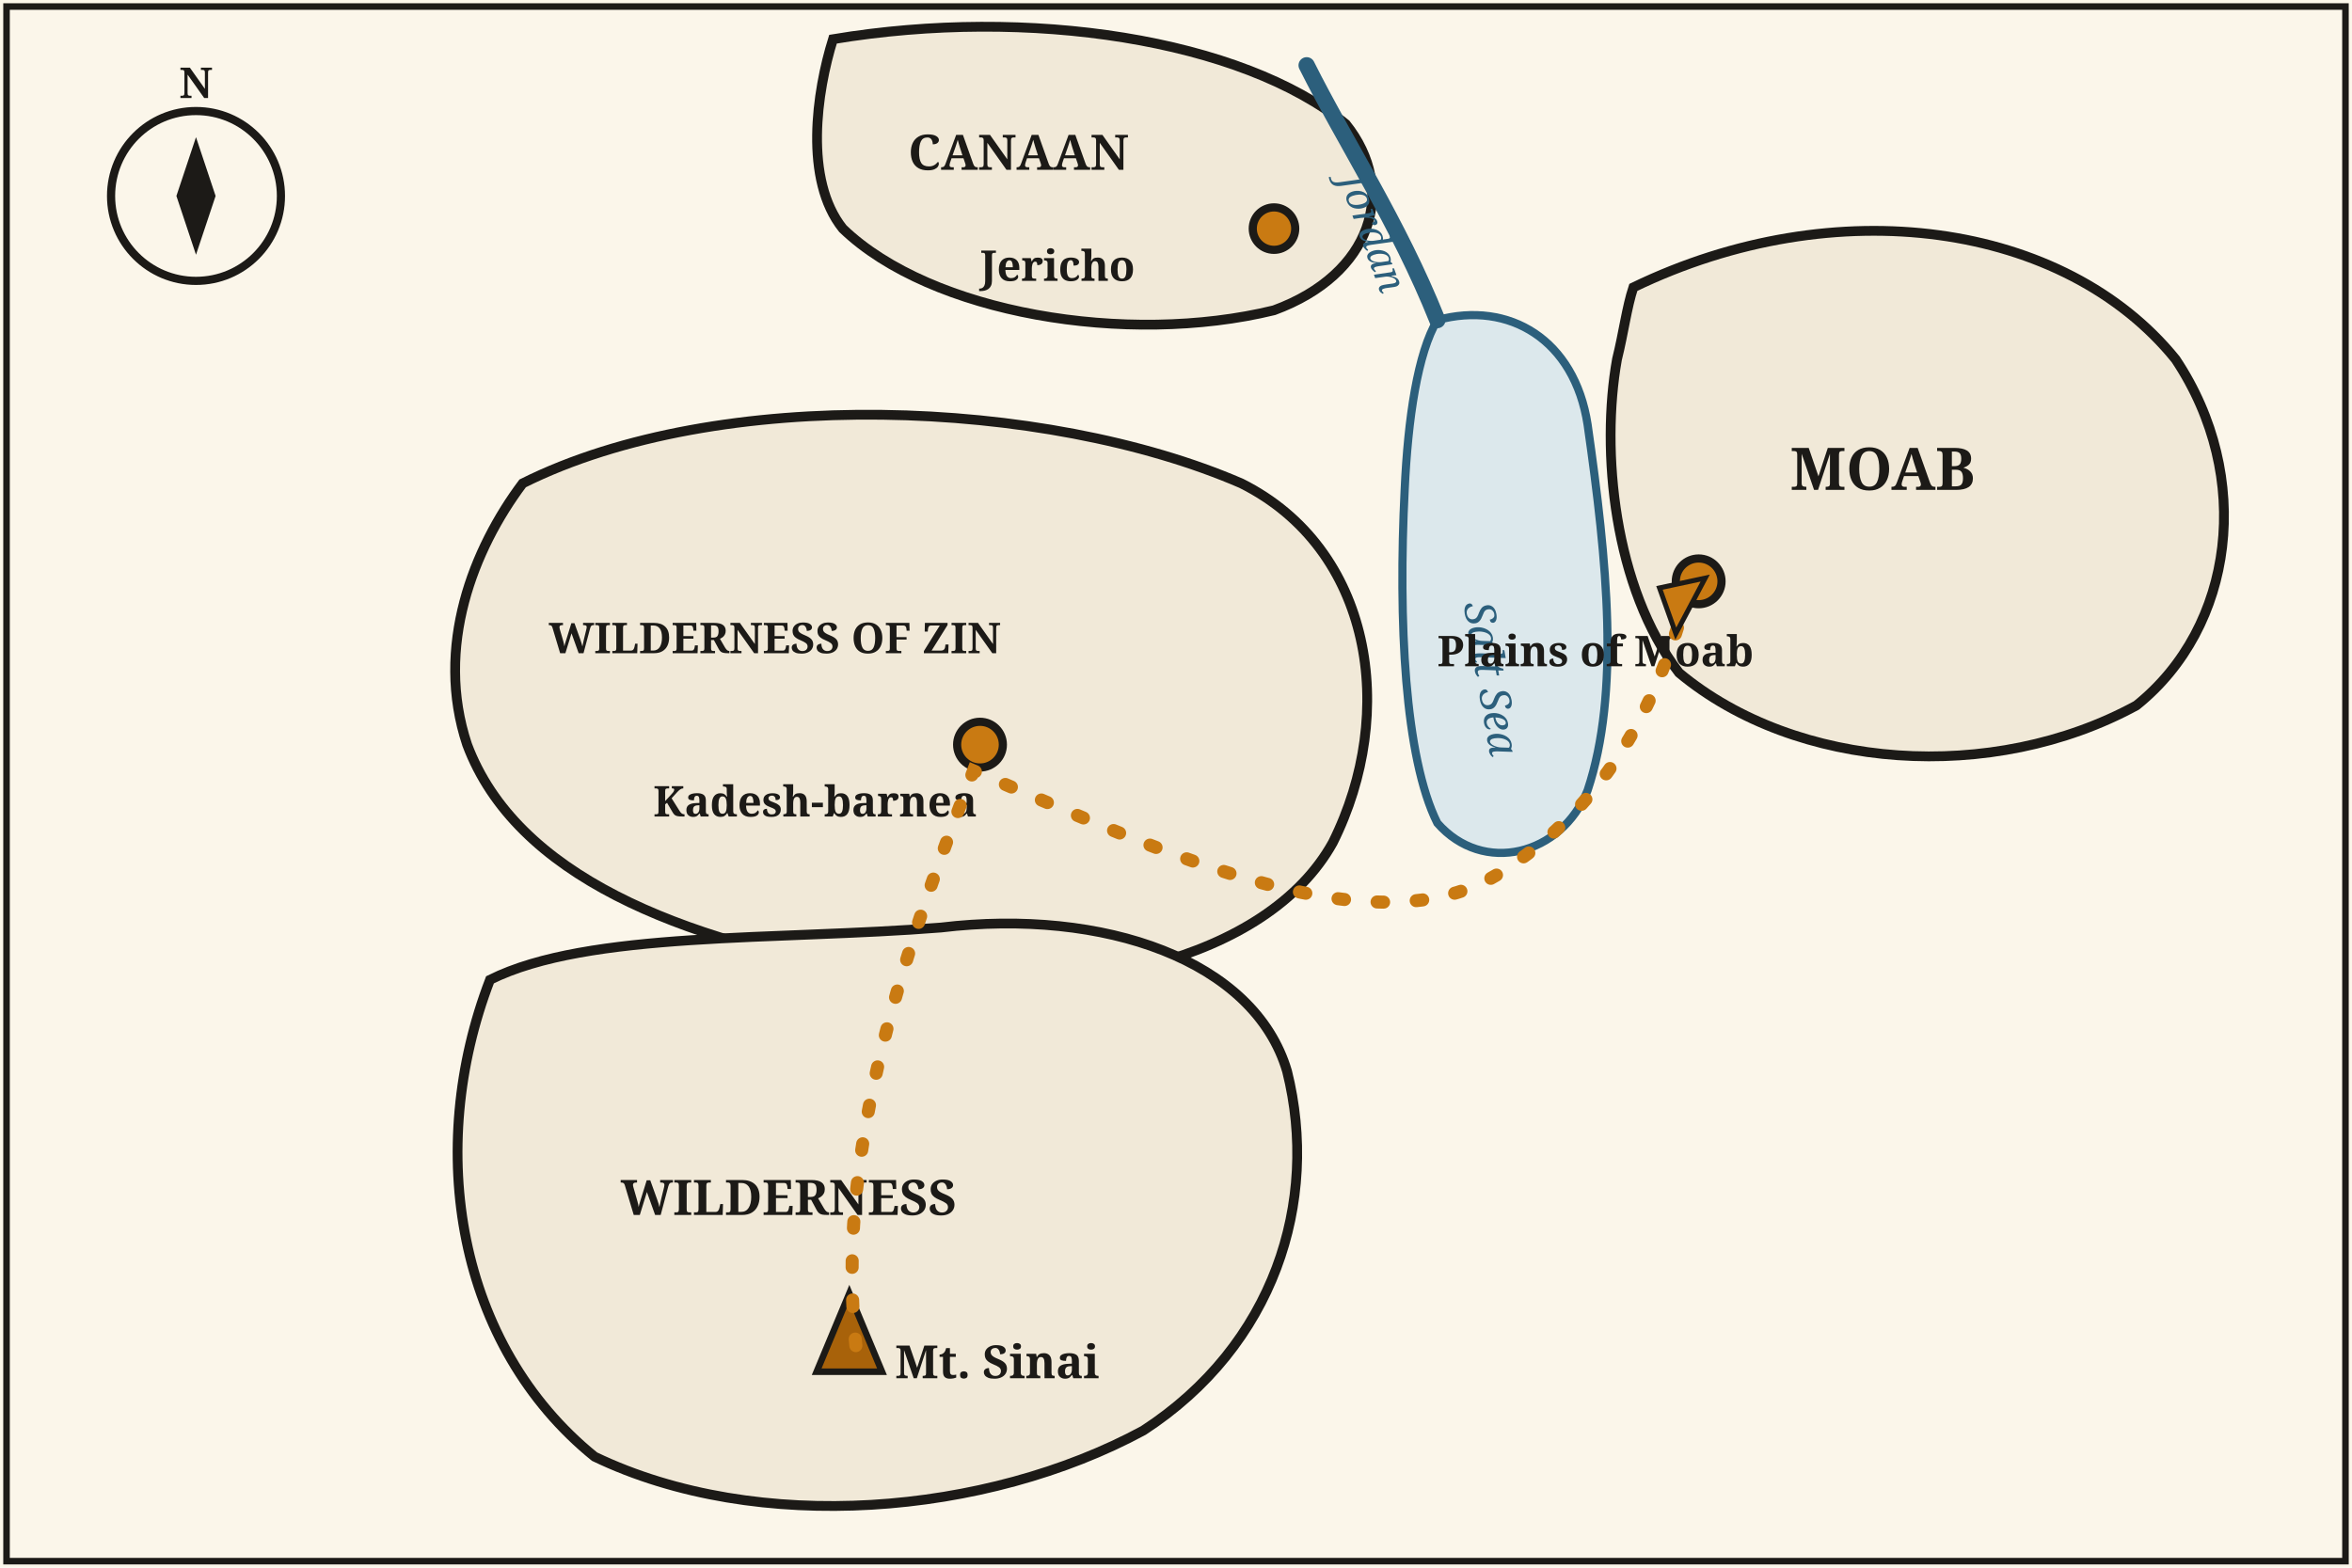
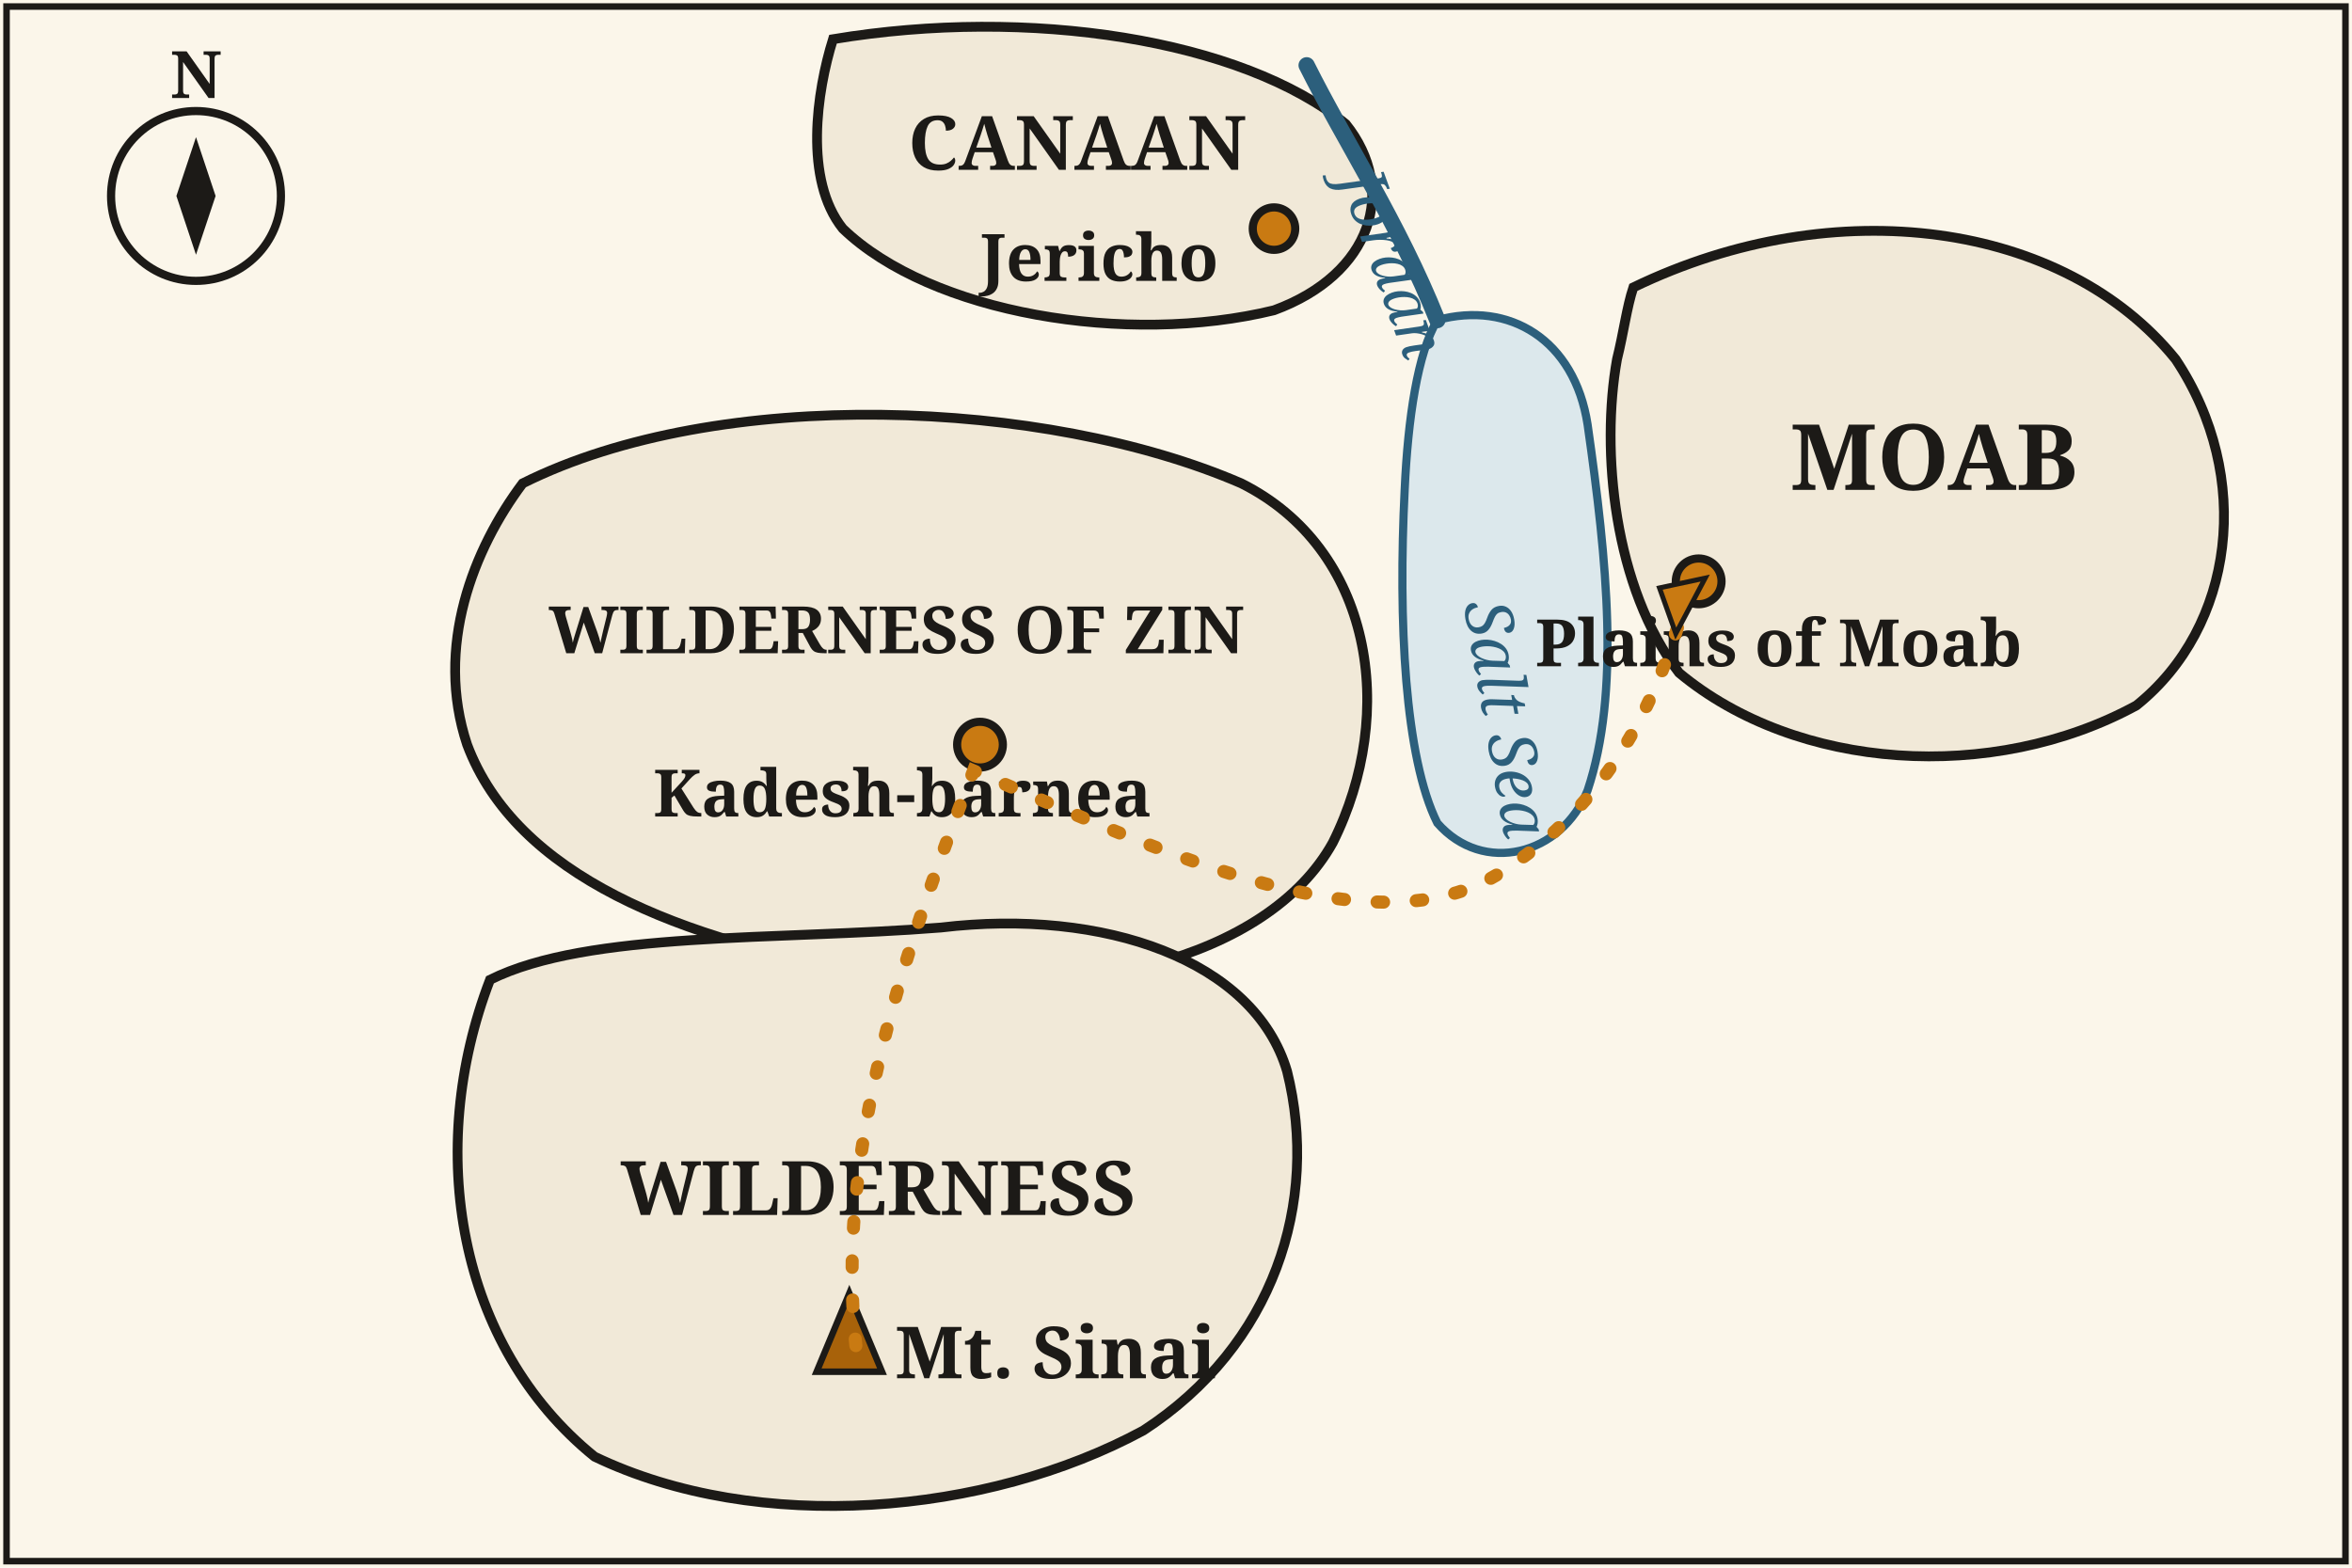
<svg xmlns="http://www.w3.org/2000/svg" viewBox="0 0 720 480" width="100%" height="480">
  <rect width="720" height="480" fill="#fbf6ea" />
  <path d="M255,12 C315,2 380,12 412,38 C428,58 420,84 390,95 C345,106 285,96 258,70 C246,55 250,28 255,12 Z" fill="#f1e9d8" stroke="#1c1a17" stroke-width="3" />
-   <text x="278" y="52" font-family="Georgia, serif" font-weight="700" font-size="15" fill="#1c1a17">CANAAN</text>
+   <text x="278" y="52" font-family="Georgia, serif" font-weight="700" font-size="23" fill="#1c1a17">CANAAN</text>
  <circle cx="390" cy="70" r="6.5" fill="#c97a12" stroke="#1c1a17" stroke-width="2.5" />
-   <text x="300" y="86" font-family="Georgia, serif" font-weight="700" font-size="13" fill="#1c1a17">Jericho</text>
+   <text x="300" y="86" font-family="Georgia, serif" font-weight="700" font-size="20" fill="#1c1a17">Jericho</text>
  <path d="M160,148 C220,118 320,122 380,148 C420,168 428,218 408,258 C388,294 328,308 268,298 C208,288 158,268 143,228 C133,198 145,168 160,148 Z" fill="#f1e9d8" stroke="#1c1a17" stroke-width="3" />
-   <text x="168" y="200" font-family="Georgia, serif" font-weight="700" font-size="13" fill="#1c1a17">WILDERNESS OF ZIN</text>
+   <text x="168" y="200" font-family="Georgia, serif" font-weight="700" font-size="20" fill="#1c1a17">WILDERNESS OF ZIN</text>
  <circle cx="300" cy="228" r="7" fill="#c97a12" stroke="#1c1a17" stroke-width="2.5" />
-   <text x="200" y="250" font-family="Georgia, serif" font-weight="700" font-size="13" fill="#1c1a17">Kadesh-barnea</text>
+   <text x="200" y="250" font-family="Georgia, serif" font-weight="700" font-size="20" fill="#1c1a17">Kadesh-barnea</text>
  <path d="M150,300 C130,352 140,412 182,446 C232,470 302,464 350,438 C390,412 404,368 394,328 C384,294 338,278 288,284 C238,288 180,285 150,300 Z" fill="#f1e9d8" stroke="#1c1a17" stroke-width="3" />
-   <text x="190" y="372" font-family="Georgia, serif" font-weight="700" font-size="15" fill="#1c1a17">WILDERNESS</text>
+   <text x="190" y="372" font-family="Georgia, serif" font-weight="700" font-size="23" fill="#1c1a17">WILDERNESS</text>
  <path d="M250,420 l10,-24 l10,24 z" fill="#a8620a" stroke="#1c1a17" stroke-width="2" />
-   <text x="274" y="422" font-family="Georgia, serif" font-weight="700" font-size="14" fill="#1c1a17">Mt. Sinai</text>
+   <text x="274" y="422" font-family="Georgia, serif" font-weight="700" font-size="22" fill="#1c1a17">Mt. Sinai</text>
  <path d="M440,98 C462,92 482,104 486,130 C492,172 496,212 486,242 C478,262 454,268 440,252 C430,232 428,190 430,150 C431,128 434,108 440,98 Z" fill="#dce8ec" stroke="#2c5f7c" stroke-width="2.5" />
-   <text x="448" y="185" font-family="Georgia, serif" font-style="italic" font-size="13" fill="#2c5f7c" transform="rotate(80 448 185)">Salt Sea</text>
+   <text x="448" y="185" font-family="Georgia, serif" font-style="italic" font-size="20" fill="#2c5f7c" transform="rotate(80 448 185)">Salt Sea</text>
  <path d="M440,98 C428,68 412,44 400,20" fill="none" stroke="#2c5f7c" stroke-width="5" stroke-linecap="round" />
-   <text x="410" y="55" font-family="Georgia, serif" font-style="italic" font-size="12" fill="#2c5f7c" transform="rotate(70 410 55)">Jordan</text>
+   <text x="410" y="55" font-family="Georgia, serif" font-style="italic" font-size="19" fill="#2c5f7c" transform="rotate(70 410 55)">Jordan</text>
  <path d="M500,88 C562,58 632,68 666,110 C690,146 684,192 654,216 C610,240 550,236 514,206 C494,180 490,138 495,110 C497,102 498,94 500,88 Z" fill="#f1e9d8" stroke="#1c1a17" stroke-width="3" />
-   <text x="548" y="150" font-family="Georgia, serif" font-weight="700" font-size="18" fill="#1c1a17">MOAB</text>
+   <text x="548" y="150" font-family="Georgia, serif" font-weight="700" font-size="28" fill="#1c1a17">MOAB</text>
  <circle cx="520" cy="178" r="7" fill="#c97a12" stroke="#1c1a17" stroke-width="2.5" />
-   <text x="440" y="204" font-family="Georgia, serif" font-weight="700" font-size="13" fill="#1c1a17">Plains of Moab</text>
+   <text x="470" y="204" font-family="Georgia, serif" font-weight="700" font-size="20" fill="#1c1a17">Plains of Moab</text>
  <path d="M262,412 C256,356 274,298 298,236 C350,258 418,292 458,268 C494,246 508,212 516,184" fill="none" stroke="#c97a12" stroke-width="4" stroke-dasharray="2,10" stroke-linecap="round" />
  <path d="M508,180 L522,177 L513,194 Z" fill="#c97a12" stroke="#1c1a17" stroke-width="1.5" />
  <g transform="translate(60,60)">
    <circle r="26" fill="#fbf6ea" stroke="#1c1a17" stroke-width="2.5" />
    <path d="M0,-18 L6,0 L0,18 L-6,0 Z" fill="#1c1a17" />
-     <text y="-30" font-family="Georgia, serif" font-weight="700" font-size="13" fill="#1c1a17" text-anchor="middle">N</text>
+     <text y="-30" font-family="Georgia, serif" font-weight="700" font-size="20" fill="#1c1a17" text-anchor="middle">N</text>
  </g>
  <rect x="2" y="2" width="716" height="476" fill="none" stroke="#1c1a17" stroke-width="2" />
</svg>
